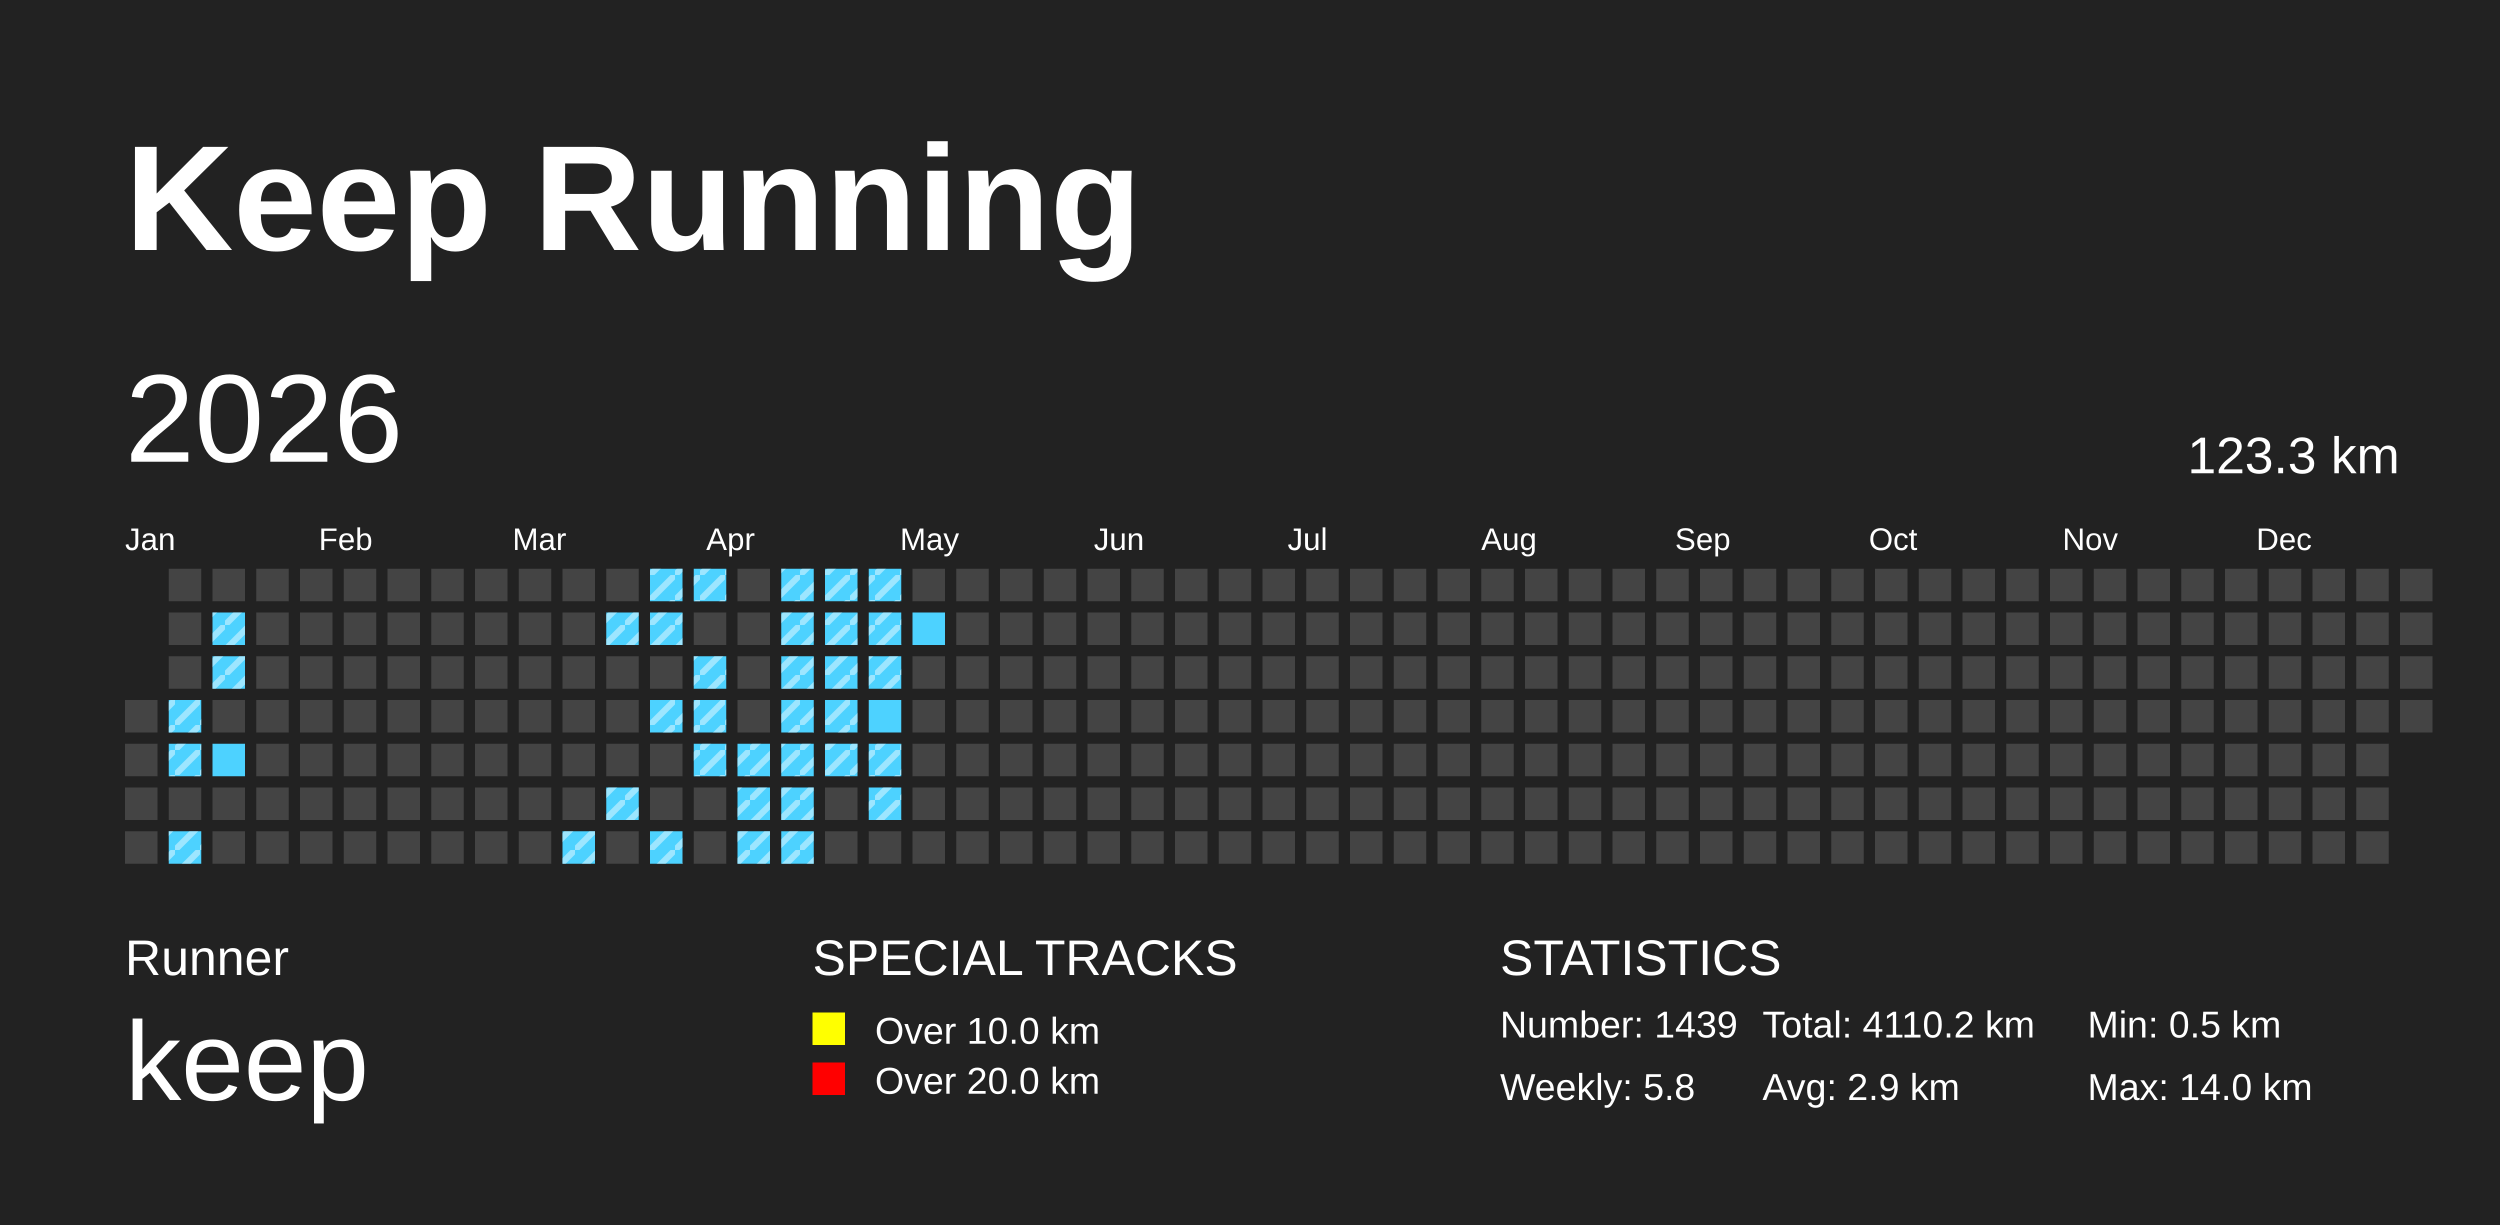
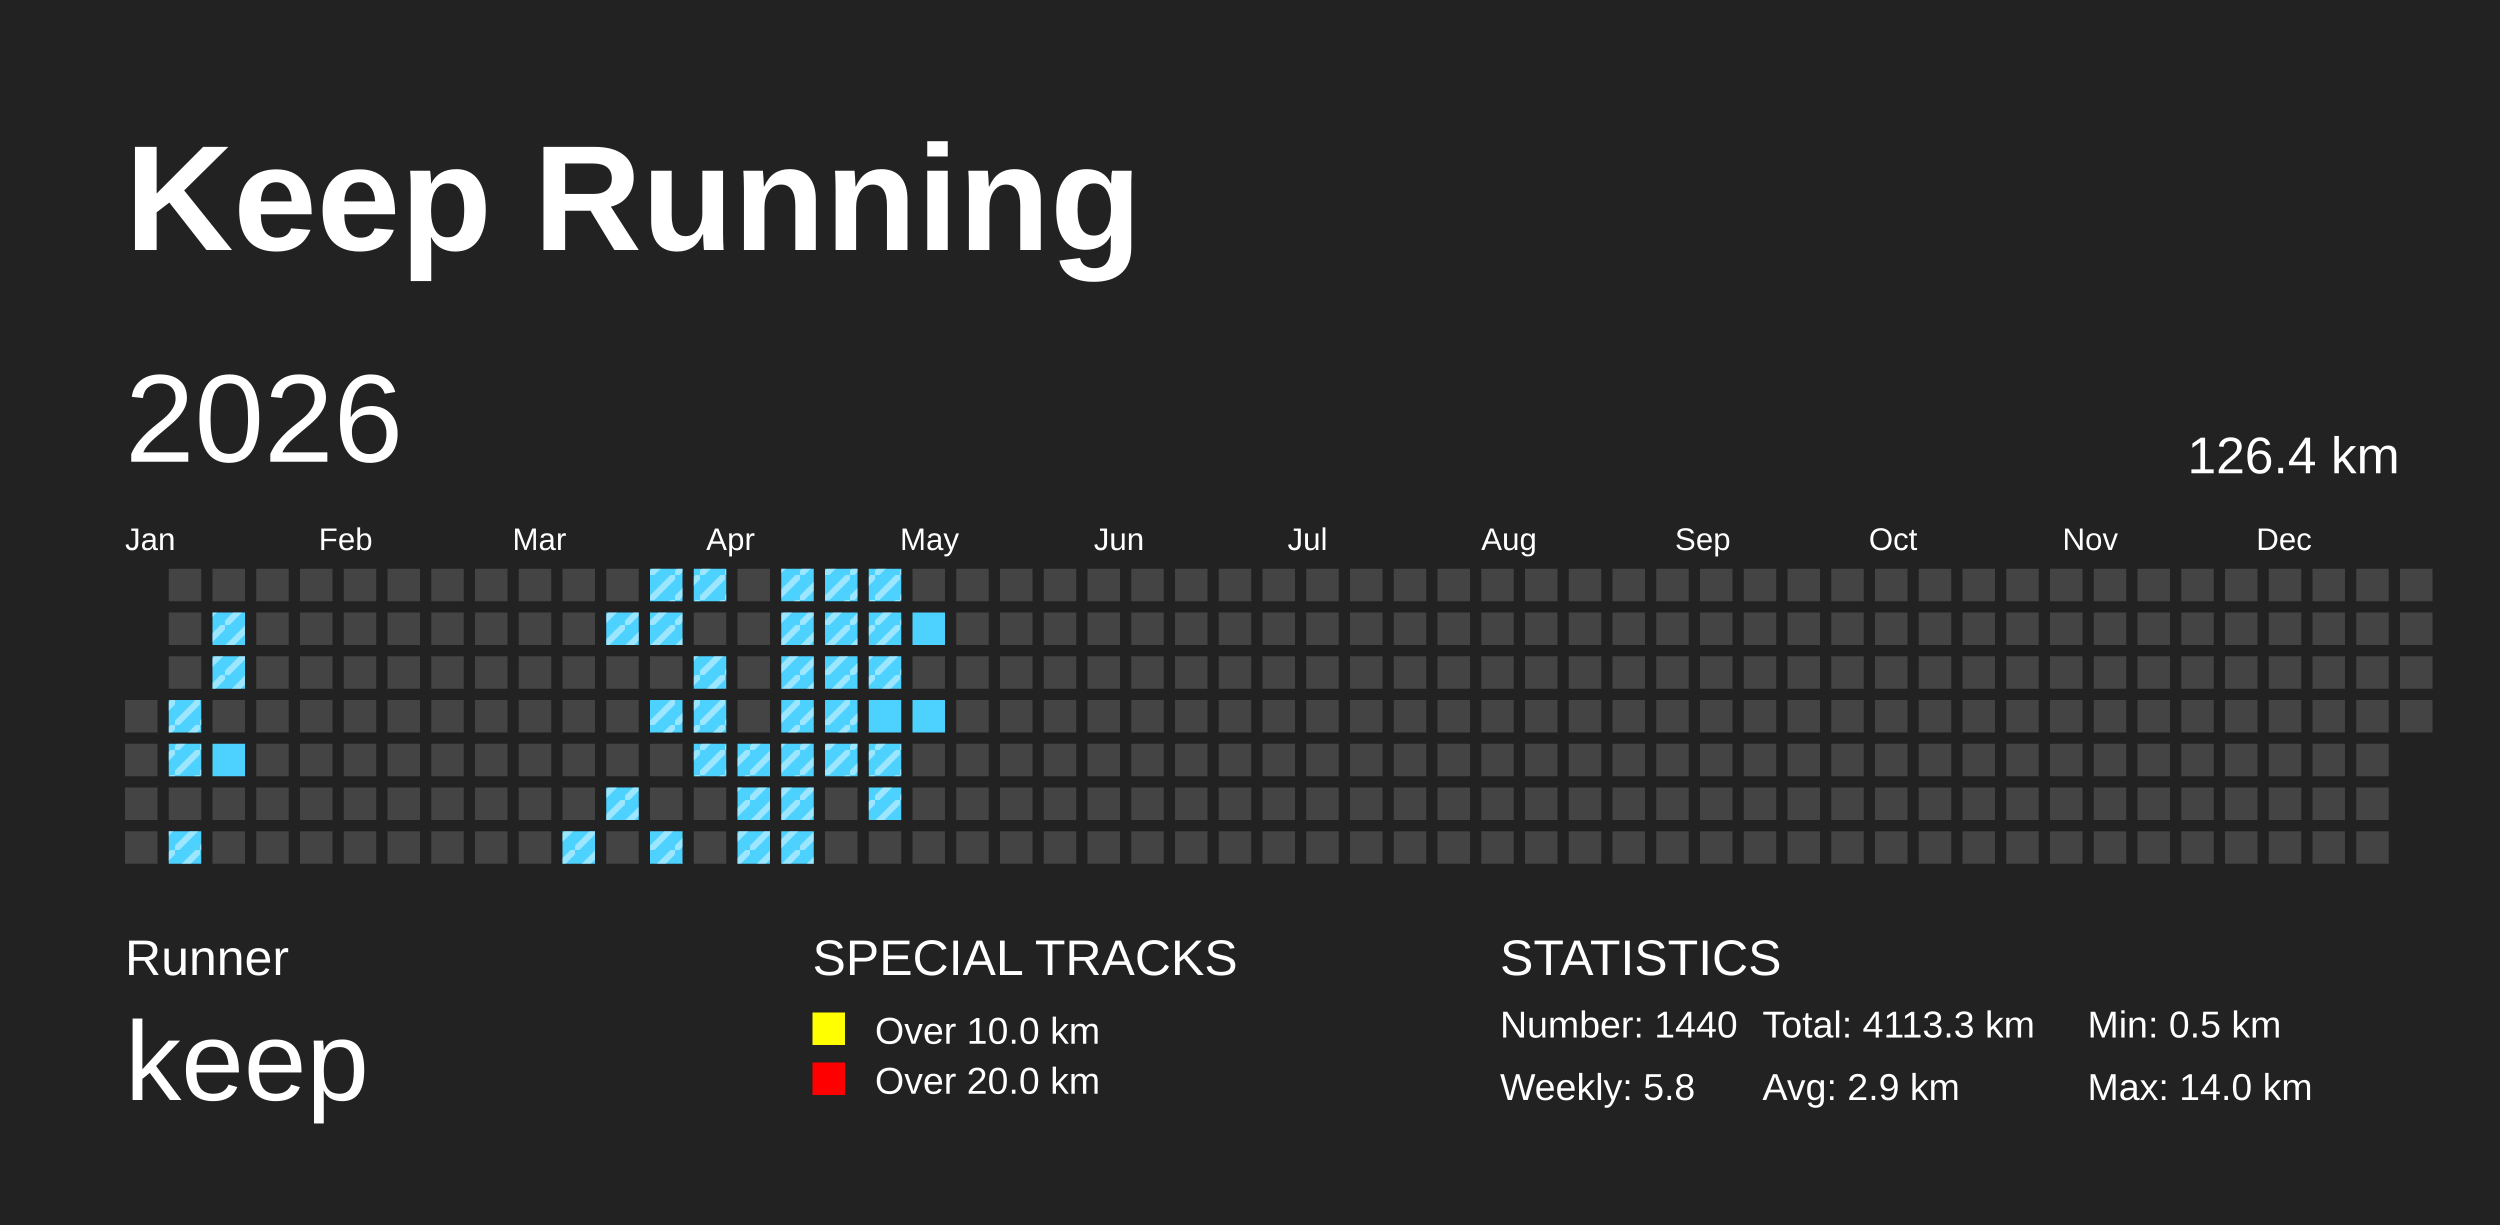
<svg xmlns="http://www.w3.org/2000/svg" baseProfile="full" height="98mm" version="1.1" viewBox="0,0,200,98" width="200mm">
  <defs>
    <pattern height="2" id="indoor-stripe" patternUnits="userSpaceOnUse" width="2">
      <line stroke="white" stroke-opacity="0.45" stroke-width="0.5" x1="0" x2="2" y1="2" y2="0" />
    </pattern>
  </defs>
  <rect fill="#222222" height="98" width="200" x="0" y="0" />
  <text fill="#FFFFFF" style="font-size:12px; font-family:Arial; font-weight:bold;" x="10" y="20">Keep Running</text>
  <text fill="#FFFFFF" style="font-size:4px; font-family:Arial" x="10" y="78">Runner</text>
  <text fill="#FFFFFF" style="font-size:9px; font-family:Arial" x="10" y="88">keep</text>
  <text fill="#FFFFFF" style="font-size:4px; font-family:Arial" x="65" y="78">SPECIAL TRACKS</text>
  <rect fill="yellow" height="2.6" width="2.6" x="65" y="81" />
  <text fill="#FFFFFF" style="font-size:3px; font-family:Arial" x="70" y="83.5">Over 10.0 km</text>
  <rect fill="red" height="2.6" width="2.6" x="65" y="85" />
  <text fill="#FFFFFF" style="font-size:3px; font-family:Arial" x="70" y="87.5">Over 20.0 km</text>
  <text fill="#FFFFFF" style="font-size:4px; font-family:Arial" x="120" y="78">STATISTICS</text>
-   <text fill="#FFFFFF" style="font-size:3px; font-family:Arial" x="120" y="83">Number: 1439</text>
+   <text fill="#FFFFFF" style="font-size:3px; font-family:Arial" x="120" y="83">Number: 1440</text>
  <text fill="#FFFFFF" style="font-size:3px; font-family:Arial" x="120" y="88">Weekly: 5.8</text>
-   <text fill="#FFFFFF" style="font-size:3px; font-family:Arial" x="141" y="83">Total: 4110.2 km</text>
+   <text fill="#FFFFFF" style="font-size:3px; font-family:Arial" x="141" y="83">Total: 4113.3 km</text>
  <text fill="#FFFFFF" style="font-size:3px; font-family:Arial" x="141" y="88">Avg: 2.9 km</text>
  <text fill="#FFFFFF" style="font-size:3px; font-family:Arial" x="167" y="83">Min: 0.5 km</text>
  <text fill="#FFFFFF" style="font-size:3px; font-family:Arial" x="167" y="88">Max: 14.0 km</text>
  <text dominant-baseline="hanging" fill="#FFFFFF" style="font-size:10.0px; font-family:Arial;" x="10" y="30">2026</text>
-   <text dominant-baseline="hanging" fill="#FFFFFF" style="font-size:4.125px; font-family:Arial;" x="175" y="35">123.3 km</text>
+   <text dominant-baseline="hanging" fill="#FFFFFF" style="font-size:4.125px; font-family:Arial;" x="175" y="35">126.4 km</text>
  <text fill="#FFFFFF" style="font-size:2.5px; font-family:Arial" x="10.0" y="44">Jan</text>
  <text fill="#FFFFFF" style="font-size:2.5px; font-family:Arial" x="25.5" y="44">Feb</text>
  <text fill="#FFFFFF" style="font-size:2.5px; font-family:Arial" x="41.0" y="44">Mar</text>
  <text fill="#FFFFFF" style="font-size:2.5px; font-family:Arial" x="56.5" y="44">Apr</text>
  <text fill="#FFFFFF" style="font-size:2.5px; font-family:Arial" x="72.0" y="44">May</text>
  <text fill="#FFFFFF" style="font-size:2.5px; font-family:Arial" x="87.5" y="44">Jun</text>
  <text fill="#FFFFFF" style="font-size:2.5px; font-family:Arial" x="103.0" y="44">Jul</text>
  <text fill="#FFFFFF" style="font-size:2.5px; font-family:Arial" x="118.5" y="44">Aug</text>
  <text fill="#FFFFFF" style="font-size:2.5px; font-family:Arial" x="134.0" y="44">Sep</text>
  <text fill="#FFFFFF" style="font-size:2.5px; font-family:Arial" x="149.5" y="44">Oct</text>
  <text fill="#FFFFFF" style="font-size:2.5px; font-family:Arial" x="165.0" y="44">Nov</text>
  <text fill="#FFFFFF" style="font-size:2.5px; font-family:Arial" x="180.5" y="44">Dec</text>
  <rect fill="#444444" height="2.6" width="2.6" x="10.0" y="56.0" />
  <rect fill="#444444" height="2.6" width="2.6" x="10.0" y="59.5" />
  <rect fill="#444444" height="2.6" width="2.6" x="10.0" y="63.0" />
  <rect fill="#444444" height="2.6" width="2.6" x="10.0" y="66.5" />
  <rect fill="#444444" height="2.6" width="2.6" x="13.5" y="45.5" />
  <rect fill="#444444" height="2.6" width="2.6" x="13.5" y="49.0" />
  <rect fill="#444444" height="2.6" width="2.6" x="13.5" y="52.5" />
  <rect fill="#4DD2FF" height="2.6" width="2.6" x="13.5" y="56.0" />
  <rect fill="url(#indoor-stripe)" height="2.6" style="pointer-events: none;" width="2.6" x="13.5" y="56.0" />
  <rect fill="#4DD2FF" height="2.6" width="2.6" x="13.5" y="59.5" />
  <rect fill="url(#indoor-stripe)" height="2.6" style="pointer-events: none;" width="2.6" x="13.5" y="59.5" />
  <rect fill="#444444" height="2.6" width="2.6" x="13.5" y="63.0" />
  <rect fill="#4DD2FF" height="2.6" width="2.6" x="13.5" y="66.5" />
  <rect fill="url(#indoor-stripe)" height="2.6" style="pointer-events: none;" width="2.6" x="13.5" y="66.5" />
  <rect fill="#444444" height="2.6" width="2.6" x="17.0" y="45.5" />
  <rect fill="#4DD2FF" height="2.6" width="2.6" x="17.0" y="49.0" />
  <rect fill="url(#indoor-stripe)" height="2.6" style="pointer-events: none;" width="2.6" x="17.0" y="49.0" />
  <rect fill="#4DD2FF" height="2.6" width="2.6" x="17.0" y="52.5" />
  <rect fill="url(#indoor-stripe)" height="2.6" style="pointer-events: none;" width="2.6" x="17.0" y="52.5" />
  <rect fill="#444444" height="2.6" width="2.6" x="17.0" y="56.0" />
  <rect fill="#4DD2FF" height="2.6" width="2.6" x="17.0" y="59.5" />
  <rect fill="#444444" height="2.6" width="2.6" x="17.0" y="63.0" />
  <rect fill="#444444" height="2.6" width="2.6" x="17.0" y="66.5" />
  <rect fill="#444444" height="2.6" width="2.6" x="20.5" y="45.5" />
  <rect fill="#444444" height="2.6" width="2.6" x="20.5" y="49.0" />
  <rect fill="#444444" height="2.6" width="2.6" x="20.5" y="52.5" />
  <rect fill="#444444" height="2.6" width="2.6" x="20.5" y="56.0" />
  <rect fill="#444444" height="2.6" width="2.6" x="20.5" y="59.5" />
  <rect fill="#444444" height="2.6" width="2.6" x="20.5" y="63.0" />
  <rect fill="#444444" height="2.6" width="2.6" x="20.5" y="66.5" />
  <rect fill="#444444" height="2.6" width="2.6" x="24.0" y="45.5" />
  <rect fill="#444444" height="2.6" width="2.6" x="24.0" y="49.0" />
  <rect fill="#444444" height="2.6" width="2.6" x="24.0" y="52.5" />
  <rect fill="#444444" height="2.6" width="2.6" x="24.0" y="56.0" />
  <rect fill="#444444" height="2.6" width="2.6" x="24.0" y="59.5" />
  <rect fill="#444444" height="2.6" width="2.6" x="24.0" y="63.0" />
  <rect fill="#444444" height="2.6" width="2.6" x="24.0" y="66.5" />
  <rect fill="#444444" height="2.6" width="2.6" x="27.5" y="45.5" />
  <rect fill="#444444" height="2.6" width="2.6" x="27.5" y="49.0" />
  <rect fill="#444444" height="2.6" width="2.6" x="27.5" y="52.5" />
  <rect fill="#444444" height="2.6" width="2.6" x="27.5" y="56.0" />
  <rect fill="#444444" height="2.6" width="2.6" x="27.5" y="59.5" />
  <rect fill="#444444" height="2.6" width="2.6" x="27.5" y="63.0" />
  <rect fill="#444444" height="2.6" width="2.6" x="27.5" y="66.5" />
  <rect fill="#444444" height="2.6" width="2.6" x="31.0" y="45.5" />
  <rect fill="#444444" height="2.6" width="2.6" x="31.0" y="49.0" />
  <rect fill="#444444" height="2.6" width="2.6" x="31.0" y="52.5" />
  <rect fill="#444444" height="2.6" width="2.6" x="31.0" y="56.0" />
  <rect fill="#444444" height="2.6" width="2.6" x="31.0" y="59.5" />
  <rect fill="#444444" height="2.6" width="2.6" x="31.0" y="63.0" />
  <rect fill="#444444" height="2.6" width="2.6" x="31.0" y="66.5" />
  <rect fill="#444444" height="2.6" width="2.6" x="34.5" y="45.5" />
  <rect fill="#444444" height="2.6" width="2.6" x="34.5" y="49.0" />
  <rect fill="#444444" height="2.6" width="2.6" x="34.5" y="52.5" />
  <rect fill="#444444" height="2.6" width="2.6" x="34.5" y="56.0" />
  <rect fill="#444444" height="2.6" width="2.6" x="34.5" y="59.5" />
  <rect fill="#444444" height="2.6" width="2.6" x="34.5" y="63.0" />
  <rect fill="#444444" height="2.6" width="2.6" x="34.5" y="66.5" />
  <rect fill="#444444" height="2.6" width="2.6" x="38.0" y="45.5" />
  <rect fill="#444444" height="2.6" width="2.6" x="38.0" y="49.0" />
  <rect fill="#444444" height="2.6" width="2.6" x="38.0" y="52.5" />
  <rect fill="#444444" height="2.6" width="2.6" x="38.0" y="56.0" />
  <rect fill="#444444" height="2.6" width="2.6" x="38.0" y="59.5" />
  <rect fill="#444444" height="2.6" width="2.6" x="38.0" y="63.0" />
  <rect fill="#444444" height="2.6" width="2.6" x="38.0" y="66.5" />
  <rect fill="#444444" height="2.6" width="2.6" x="41.5" y="45.5" />
  <rect fill="#444444" height="2.6" width="2.6" x="41.5" y="49.0" />
  <rect fill="#444444" height="2.6" width="2.6" x="41.5" y="52.5" />
  <rect fill="#444444" height="2.6" width="2.6" x="41.5" y="56.0" />
  <rect fill="#444444" height="2.6" width="2.6" x="41.5" y="59.5" />
  <rect fill="#444444" height="2.6" width="2.6" x="41.5" y="63.0" />
  <rect fill="#444444" height="2.6" width="2.6" x="41.5" y="66.5" />
  <rect fill="#444444" height="2.6" width="2.6" x="45.0" y="45.5" />
  <rect fill="#444444" height="2.6" width="2.6" x="45.0" y="49.0" />
  <rect fill="#444444" height="2.6" width="2.6" x="45.0" y="52.5" />
  <rect fill="#444444" height="2.6" width="2.6" x="45.0" y="56.0" />
  <rect fill="#444444" height="2.6" width="2.6" x="45.0" y="59.5" />
  <rect fill="#444444" height="2.6" width="2.6" x="45.0" y="63.0" />
  <rect fill="#4DD2FF" height="2.6" width="2.6" x="45.0" y="66.5" />
  <rect fill="url(#indoor-stripe)" height="2.6" style="pointer-events: none;" width="2.6" x="45.0" y="66.5" />
  <rect fill="#444444" height="2.6" width="2.6" x="48.5" y="45.5" />
  <rect fill="#4DD2FF" height="2.6" width="2.6" x="48.5" y="49.0" />
  <rect fill="url(#indoor-stripe)" height="2.6" style="pointer-events: none;" width="2.6" x="48.5" y="49.0" />
  <rect fill="#444444" height="2.6" width="2.6" x="48.5" y="52.5" />
  <rect fill="#444444" height="2.6" width="2.6" x="48.5" y="56.0" />
  <rect fill="#444444" height="2.6" width="2.6" x="48.5" y="59.5" />
  <rect fill="#4DD2FF" height="2.6" width="2.6" x="48.5" y="63.0" />
  <rect fill="url(#indoor-stripe)" height="2.6" style="pointer-events: none;" width="2.6" x="48.5" y="63.0" />
  <rect fill="#444444" height="2.6" width="2.6" x="48.5" y="66.5" />
  <rect fill="#4DD2FF" height="2.6" width="2.6" x="52.0" y="45.5" />
  <rect fill="url(#indoor-stripe)" height="2.6" style="pointer-events: none;" width="2.6" x="52.0" y="45.5" />
  <rect fill="#4DD2FF" height="2.6" width="2.6" x="52.0" y="49.0" />
  <rect fill="url(#indoor-stripe)" height="2.6" style="pointer-events: none;" width="2.6" x="52.0" y="49.0" />
  <rect fill="#444444" height="2.6" width="2.6" x="52.0" y="52.5" />
  <rect fill="#4DD2FF" height="2.6" width="2.6" x="52.0" y="56.0" />
  <rect fill="url(#indoor-stripe)" height="2.6" style="pointer-events: none;" width="2.6" x="52.0" y="56.0" />
  <rect fill="#444444" height="2.6" width="2.6" x="52.0" y="59.5" />
  <rect fill="#444444" height="2.6" width="2.6" x="52.0" y="63.0" />
  <rect fill="#4DD2FF" height="2.6" width="2.6" x="52.0" y="66.5" />
  <rect fill="url(#indoor-stripe)" height="2.6" style="pointer-events: none;" width="2.6" x="52.0" y="66.5" />
  <rect fill="#4DD2FF" height="2.6" width="2.6" x="55.5" y="45.5" />
  <rect fill="url(#indoor-stripe)" height="2.6" style="pointer-events: none;" width="2.6" x="55.5" y="45.5" />
  <rect fill="#444444" height="2.6" width="2.6" x="55.5" y="49.0" />
  <rect fill="#4DD2FF" height="2.6" width="2.6" x="55.5" y="52.5" />
  <rect fill="url(#indoor-stripe)" height="2.6" style="pointer-events: none;" width="2.6" x="55.5" y="52.5" />
  <rect fill="#4DD2FF" height="2.6" width="2.6" x="55.5" y="56.0" />
  <rect fill="url(#indoor-stripe)" height="2.6" style="pointer-events: none;" width="2.6" x="55.5" y="56.0" />
  <rect fill="#4DD2FF" height="2.6" width="2.6" x="55.5" y="59.5" />
  <rect fill="url(#indoor-stripe)" height="2.6" style="pointer-events: none;" width="2.6" x="55.5" y="59.5" />
  <rect fill="#444444" height="2.6" width="2.6" x="55.5" y="63.0" />
  <rect fill="#444444" height="2.6" width="2.6" x="55.5" y="66.5" />
  <rect fill="#444444" height="2.6" width="2.6" x="59.0" y="45.5" />
  <rect fill="#444444" height="2.6" width="2.6" x="59.0" y="49.0" />
  <rect fill="#444444" height="2.6" width="2.6" x="59.0" y="52.5" />
  <rect fill="#444444" height="2.6" width="2.6" x="59.0" y="56.0" />
  <rect fill="#4DD2FF" height="2.6" width="2.6" x="59.0" y="59.5" />
  <rect fill="url(#indoor-stripe)" height="2.6" style="pointer-events: none;" width="2.6" x="59.0" y="59.5" />
  <rect fill="#4DD2FF" height="2.6" width="2.6" x="59.0" y="63.0" />
  <rect fill="url(#indoor-stripe)" height="2.6" style="pointer-events: none;" width="2.6" x="59.0" y="63.0" />
  <rect fill="#4DD2FF" height="2.6" width="2.6" x="59.0" y="66.5" />
  <rect fill="url(#indoor-stripe)" height="2.6" style="pointer-events: none;" width="2.6" x="59.0" y="66.5" />
  <rect fill="#4DD2FF" height="2.6" width="2.6" x="62.5" y="45.5" />
  <rect fill="url(#indoor-stripe)" height="2.6" style="pointer-events: none;" width="2.6" x="62.5" y="45.5" />
  <rect fill="#4DD2FF" height="2.6" width="2.6" x="62.5" y="49.0" />
  <rect fill="url(#indoor-stripe)" height="2.6" style="pointer-events: none;" width="2.6" x="62.5" y="49.0" />
  <rect fill="#4DD2FF" height="2.6" width="2.6" x="62.5" y="52.5" />
  <rect fill="url(#indoor-stripe)" height="2.6" style="pointer-events: none;" width="2.6" x="62.5" y="52.5" />
  <rect fill="#4DD2FF" height="2.6" width="2.6" x="62.5" y="56.0" />
  <rect fill="url(#indoor-stripe)" height="2.6" style="pointer-events: none;" width="2.6" x="62.5" y="56.0" />
  <rect fill="#4DD2FF" height="2.6" width="2.6" x="62.5" y="59.5" />
  <rect fill="url(#indoor-stripe)" height="2.6" style="pointer-events: none;" width="2.6" x="62.5" y="59.5" />
  <rect fill="#4DD2FF" height="2.6" width="2.6" x="62.5" y="63.0" />
  <rect fill="url(#indoor-stripe)" height="2.6" style="pointer-events: none;" width="2.6" x="62.5" y="63.0" />
  <rect fill="#4DD2FF" height="2.6" width="2.6" x="62.5" y="66.5" />
  <rect fill="url(#indoor-stripe)" height="2.6" style="pointer-events: none;" width="2.6" x="62.5" y="66.5" />
  <rect fill="#4DD2FF" height="2.6" width="2.6" x="66.0" y="45.5" />
  <rect fill="url(#indoor-stripe)" height="2.6" style="pointer-events: none;" width="2.6" x="66.0" y="45.5" />
  <rect fill="#4DD2FF" height="2.6" width="2.6" x="66.0" y="49.0" />
  <rect fill="url(#indoor-stripe)" height="2.6" style="pointer-events: none;" width="2.6" x="66.0" y="49.0" />
  <rect fill="#4DD2FF" height="2.6" width="2.6" x="66.0" y="52.5" />
  <rect fill="url(#indoor-stripe)" height="2.6" style="pointer-events: none;" width="2.6" x="66.0" y="52.5" />
  <rect fill="#4DD2FF" height="2.6" width="2.6" x="66.0" y="56.0" />
  <rect fill="url(#indoor-stripe)" height="2.6" style="pointer-events: none;" width="2.6" x="66.0" y="56.0" />
  <rect fill="#4DD2FF" height="2.6" width="2.6" x="66.0" y="59.5" />
  <rect fill="url(#indoor-stripe)" height="2.6" style="pointer-events: none;" width="2.6" x="66.0" y="59.5" />
  <rect fill="#444444" height="2.6" width="2.6" x="66.0" y="63.0" />
  <rect fill="#444444" height="2.6" width="2.6" x="66.0" y="66.5" />
  <rect fill="#4DD2FF" height="2.6" width="2.6" x="69.5" y="45.5" />
  <rect fill="url(#indoor-stripe)" height="2.6" style="pointer-events: none;" width="2.6" x="69.5" y="45.5" />
  <rect fill="#4DD2FF" height="2.6" width="2.6" x="69.5" y="49.0" />
  <rect fill="url(#indoor-stripe)" height="2.6" style="pointer-events: none;" width="2.6" x="69.5" y="49.0" />
  <rect fill="#4DD2FF" height="2.6" width="2.6" x="69.5" y="52.5" />
  <rect fill="url(#indoor-stripe)" height="2.6" style="pointer-events: none;" width="2.6" x="69.5" y="52.5" />
  <rect fill="#4DD2FF" height="2.6" width="2.6" x="69.5" y="56.0" />
  <rect fill="#4DD2FF" height="2.6" width="2.6" x="69.5" y="59.5" />
  <rect fill="url(#indoor-stripe)" height="2.6" style="pointer-events: none;" width="2.6" x="69.5" y="59.5" />
  <rect fill="#4DD2FF" height="2.6" width="2.6" x="69.5" y="63.0" />
  <rect fill="url(#indoor-stripe)" height="2.6" style="pointer-events: none;" width="2.6" x="69.5" y="63.0" />
  <rect fill="#444444" height="2.6" width="2.6" x="69.5" y="66.5" />
  <rect fill="#444444" height="2.6" width="2.6" x="73.0" y="45.5" />
  <rect fill="#4DD2FF" height="2.6" width="2.6" x="73.0" y="49.0" />
  <rect fill="#444444" height="2.6" width="2.6" x="73.0" y="52.5" />
-   <rect fill="#444444" height="2.6" width="2.6" x="73.0" y="56.0" />
+   <rect fill="#4DD2FF" height="2.6" width="2.6" x="73.0" y="56.0" />
  <rect fill="#444444" height="2.6" width="2.6" x="73.0" y="59.5" />
  <rect fill="#444444" height="2.6" width="2.6" x="73.0" y="63.0" />
  <rect fill="#444444" height="2.6" width="2.6" x="73.0" y="66.5" />
  <rect fill="#444444" height="2.6" width="2.6" x="76.5" y="45.5" />
  <rect fill="#444444" height="2.6" width="2.6" x="76.5" y="49.0" />
  <rect fill="#444444" height="2.6" width="2.6" x="76.5" y="52.5" />
  <rect fill="#444444" height="2.6" width="2.6" x="76.5" y="56.0" />
  <rect fill="#444444" height="2.6" width="2.6" x="76.5" y="59.5" />
  <rect fill="#444444" height="2.6" width="2.6" x="76.5" y="63.0" />
  <rect fill="#444444" height="2.6" width="2.6" x="76.5" y="66.5" />
  <rect fill="#444444" height="2.6" width="2.6" x="80.0" y="45.5" />
  <rect fill="#444444" height="2.6" width="2.6" x="80.0" y="49.0" />
  <rect fill="#444444" height="2.6" width="2.6" x="80.0" y="52.5" />
  <rect fill="#444444" height="2.6" width="2.6" x="80.0" y="56.0" />
  <rect fill="#444444" height="2.6" width="2.6" x="80.0" y="59.5" />
  <rect fill="#444444" height="2.6" width="2.6" x="80.0" y="63.0" />
  <rect fill="#444444" height="2.6" width="2.6" x="80.0" y="66.5" />
  <rect fill="#444444" height="2.6" width="2.6" x="83.5" y="45.5" />
  <rect fill="#444444" height="2.6" width="2.6" x="83.5" y="49.0" />
  <rect fill="#444444" height="2.6" width="2.6" x="83.5" y="52.5" />
  <rect fill="#444444" height="2.6" width="2.6" x="83.5" y="56.0" />
  <rect fill="#444444" height="2.6" width="2.6" x="83.5" y="59.5" />
  <rect fill="#444444" height="2.6" width="2.6" x="83.5" y="63.0" />
  <rect fill="#444444" height="2.6" width="2.6" x="83.5" y="66.5" />
  <rect fill="#444444" height="2.6" width="2.6" x="87.0" y="45.5" />
  <rect fill="#444444" height="2.6" width="2.6" x="87.0" y="49.0" />
  <rect fill="#444444" height="2.6" width="2.6" x="87.0" y="52.5" />
  <rect fill="#444444" height="2.6" width="2.6" x="87.0" y="56.0" />
  <rect fill="#444444" height="2.6" width="2.6" x="87.0" y="59.5" />
  <rect fill="#444444" height="2.6" width="2.6" x="87.0" y="63.0" />
  <rect fill="#444444" height="2.6" width="2.6" x="87.0" y="66.5" />
  <rect fill="#444444" height="2.6" width="2.6" x="90.5" y="45.5" />
  <rect fill="#444444" height="2.6" width="2.6" x="90.5" y="49.0" />
  <rect fill="#444444" height="2.6" width="2.6" x="90.5" y="52.5" />
  <rect fill="#444444" height="2.6" width="2.6" x="90.5" y="56.0" />
  <rect fill="#444444" height="2.6" width="2.6" x="90.5" y="59.5" />
  <rect fill="#444444" height="2.6" width="2.6" x="90.5" y="63.0" />
  <rect fill="#444444" height="2.6" width="2.6" x="90.5" y="66.5" />
  <rect fill="#444444" height="2.6" width="2.6" x="94.0" y="45.5" />
  <rect fill="#444444" height="2.6" width="2.6" x="94.0" y="49.0" />
  <rect fill="#444444" height="2.6" width="2.6" x="94.0" y="52.5" />
  <rect fill="#444444" height="2.6" width="2.6" x="94.0" y="56.0" />
  <rect fill="#444444" height="2.6" width="2.6" x="94.0" y="59.5" />
  <rect fill="#444444" height="2.6" width="2.6" x="94.0" y="63.0" />
  <rect fill="#444444" height="2.6" width="2.6" x="94.0" y="66.5" />
  <rect fill="#444444" height="2.6" width="2.6" x="97.5" y="45.5" />
  <rect fill="#444444" height="2.6" width="2.6" x="97.5" y="49.0" />
  <rect fill="#444444" height="2.6" width="2.6" x="97.5" y="52.5" />
  <rect fill="#444444" height="2.6" width="2.6" x="97.5" y="56.0" />
  <rect fill="#444444" height="2.6" width="2.6" x="97.5" y="59.5" />
  <rect fill="#444444" height="2.6" width="2.6" x="97.5" y="63.0" />
  <rect fill="#444444" height="2.6" width="2.6" x="97.5" y="66.5" />
  <rect fill="#444444" height="2.6" width="2.6" x="101.0" y="45.5" />
  <rect fill="#444444" height="2.6" width="2.6" x="101.0" y="49.0" />
  <rect fill="#444444" height="2.6" width="2.6" x="101.0" y="52.5" />
  <rect fill="#444444" height="2.6" width="2.6" x="101.0" y="56.0" />
  <rect fill="#444444" height="2.6" width="2.6" x="101.0" y="59.5" />
  <rect fill="#444444" height="2.6" width="2.6" x="101.0" y="63.0" />
  <rect fill="#444444" height="2.6" width="2.6" x="101.0" y="66.5" />
  <rect fill="#444444" height="2.6" width="2.6" x="104.5" y="45.5" />
  <rect fill="#444444" height="2.6" width="2.6" x="104.5" y="49.0" />
  <rect fill="#444444" height="2.6" width="2.6" x="104.5" y="52.5" />
  <rect fill="#444444" height="2.6" width="2.6" x="104.5" y="56.0" />
  <rect fill="#444444" height="2.6" width="2.6" x="104.5" y="59.5" />
  <rect fill="#444444" height="2.6" width="2.6" x="104.5" y="63.0" />
  <rect fill="#444444" height="2.6" width="2.6" x="104.5" y="66.5" />
  <rect fill="#444444" height="2.6" width="2.6" x="108.0" y="45.5" />
  <rect fill="#444444" height="2.6" width="2.6" x="108.0" y="49.0" />
  <rect fill="#444444" height="2.6" width="2.6" x="108.0" y="52.5" />
  <rect fill="#444444" height="2.6" width="2.6" x="108.0" y="56.0" />
  <rect fill="#444444" height="2.6" width="2.6" x="108.0" y="59.5" />
  <rect fill="#444444" height="2.6" width="2.6" x="108.0" y="63.0" />
  <rect fill="#444444" height="2.6" width="2.6" x="108.0" y="66.5" />
  <rect fill="#444444" height="2.6" width="2.6" x="111.5" y="45.5" />
  <rect fill="#444444" height="2.6" width="2.6" x="111.5" y="49.0" />
  <rect fill="#444444" height="2.6" width="2.6" x="111.5" y="52.5" />
  <rect fill="#444444" height="2.6" width="2.6" x="111.5" y="56.0" />
  <rect fill="#444444" height="2.6" width="2.6" x="111.5" y="59.5" />
  <rect fill="#444444" height="2.6" width="2.6" x="111.5" y="63.0" />
  <rect fill="#444444" height="2.6" width="2.6" x="111.5" y="66.5" />
  <rect fill="#444444" height="2.6" width="2.6" x="115.0" y="45.5" />
  <rect fill="#444444" height="2.6" width="2.6" x="115.0" y="49.0" />
  <rect fill="#444444" height="2.6" width="2.6" x="115.0" y="52.5" />
  <rect fill="#444444" height="2.6" width="2.6" x="115.0" y="56.0" />
  <rect fill="#444444" height="2.6" width="2.6" x="115.0" y="59.5" />
  <rect fill="#444444" height="2.6" width="2.6" x="115.0" y="63.0" />
  <rect fill="#444444" height="2.6" width="2.6" x="115.0" y="66.5" />
  <rect fill="#444444" height="2.6" width="2.6" x="118.5" y="45.5" />
  <rect fill="#444444" height="2.6" width="2.6" x="118.5" y="49.0" />
  <rect fill="#444444" height="2.6" width="2.6" x="118.5" y="52.5" />
  <rect fill="#444444" height="2.6" width="2.6" x="118.5" y="56.0" />
  <rect fill="#444444" height="2.6" width="2.6" x="118.5" y="59.5" />
  <rect fill="#444444" height="2.6" width="2.6" x="118.5" y="63.0" />
  <rect fill="#444444" height="2.6" width="2.6" x="118.5" y="66.5" />
  <rect fill="#444444" height="2.6" width="2.6" x="122.0" y="45.5" />
  <rect fill="#444444" height="2.6" width="2.6" x="122.0" y="49.0" />
  <rect fill="#444444" height="2.6" width="2.6" x="122.0" y="52.5" />
  <rect fill="#444444" height="2.6" width="2.6" x="122.0" y="56.0" />
  <rect fill="#444444" height="2.6" width="2.6" x="122.0" y="59.5" />
  <rect fill="#444444" height="2.6" width="2.6" x="122.0" y="63.0" />
  <rect fill="#444444" height="2.6" width="2.6" x="122.0" y="66.5" />
  <rect fill="#444444" height="2.6" width="2.6" x="125.5" y="45.5" />
  <rect fill="#444444" height="2.6" width="2.6" x="125.5" y="49.0" />
  <rect fill="#444444" height="2.6" width="2.6" x="125.5" y="52.5" />
  <rect fill="#444444" height="2.6" width="2.6" x="125.5" y="56.0" />
  <rect fill="#444444" height="2.6" width="2.6" x="125.5" y="59.5" />
  <rect fill="#444444" height="2.6" width="2.6" x="125.5" y="63.0" />
  <rect fill="#444444" height="2.6" width="2.6" x="125.5" y="66.5" />
  <rect fill="#444444" height="2.6" width="2.6" x="129.0" y="45.5" />
  <rect fill="#444444" height="2.6" width="2.6" x="129.0" y="49.0" />
  <rect fill="#444444" height="2.6" width="2.6" x="129.0" y="52.5" />
  <rect fill="#444444" height="2.6" width="2.6" x="129.0" y="56.0" />
  <rect fill="#444444" height="2.6" width="2.6" x="129.0" y="59.5" />
  <rect fill="#444444" height="2.6" width="2.6" x="129.0" y="63.0" />
  <rect fill="#444444" height="2.6" width="2.6" x="129.0" y="66.5" />
  <rect fill="#444444" height="2.6" width="2.6" x="132.5" y="45.5" />
  <rect fill="#444444" height="2.6" width="2.6" x="132.5" y="49.0" />
  <rect fill="#444444" height="2.6" width="2.6" x="132.5" y="52.5" />
  <rect fill="#444444" height="2.6" width="2.6" x="132.5" y="56.0" />
  <rect fill="#444444" height="2.6" width="2.6" x="132.5" y="59.5" />
  <rect fill="#444444" height="2.6" width="2.6" x="132.5" y="63.0" />
  <rect fill="#444444" height="2.6" width="2.6" x="132.5" y="66.5" />
  <rect fill="#444444" height="2.6" width="2.6" x="136.0" y="45.5" />
  <rect fill="#444444" height="2.6" width="2.6" x="136.0" y="49.0" />
  <rect fill="#444444" height="2.6" width="2.6" x="136.0" y="52.5" />
  <rect fill="#444444" height="2.6" width="2.6" x="136.0" y="56.0" />
  <rect fill="#444444" height="2.6" width="2.6" x="136.0" y="59.5" />
  <rect fill="#444444" height="2.6" width="2.6" x="136.0" y="63.0" />
  <rect fill="#444444" height="2.6" width="2.6" x="136.0" y="66.5" />
  <rect fill="#444444" height="2.6" width="2.6" x="139.5" y="45.5" />
  <rect fill="#444444" height="2.6" width="2.6" x="139.5" y="49.0" />
  <rect fill="#444444" height="2.6" width="2.6" x="139.5" y="52.5" />
  <rect fill="#444444" height="2.6" width="2.6" x="139.5" y="56.0" />
  <rect fill="#444444" height="2.6" width="2.6" x="139.5" y="59.5" />
  <rect fill="#444444" height="2.6" width="2.6" x="139.5" y="63.0" />
  <rect fill="#444444" height="2.6" width="2.6" x="139.5" y="66.5" />
  <rect fill="#444444" height="2.6" width="2.6" x="143.0" y="45.5" />
  <rect fill="#444444" height="2.6" width="2.6" x="143.0" y="49.0" />
  <rect fill="#444444" height="2.6" width="2.6" x="143.0" y="52.5" />
  <rect fill="#444444" height="2.6" width="2.6" x="143.0" y="56.0" />
  <rect fill="#444444" height="2.6" width="2.6" x="143.0" y="59.5" />
  <rect fill="#444444" height="2.6" width="2.6" x="143.0" y="63.0" />
  <rect fill="#444444" height="2.6" width="2.6" x="143.0" y="66.5" />
  <rect fill="#444444" height="2.6" width="2.6" x="146.5" y="45.5" />
  <rect fill="#444444" height="2.6" width="2.6" x="146.5" y="49.0" />
  <rect fill="#444444" height="2.6" width="2.6" x="146.5" y="52.5" />
  <rect fill="#444444" height="2.6" width="2.6" x="146.5" y="56.0" />
  <rect fill="#444444" height="2.6" width="2.6" x="146.5" y="59.5" />
  <rect fill="#444444" height="2.6" width="2.6" x="146.5" y="63.0" />
  <rect fill="#444444" height="2.6" width="2.6" x="146.5" y="66.5" />
  <rect fill="#444444" height="2.6" width="2.6" x="150.0" y="45.5" />
  <rect fill="#444444" height="2.6" width="2.6" x="150.0" y="49.0" />
  <rect fill="#444444" height="2.6" width="2.6" x="150.0" y="52.5" />
  <rect fill="#444444" height="2.6" width="2.6" x="150.0" y="56.0" />
  <rect fill="#444444" height="2.6" width="2.6" x="150.0" y="59.5" />
  <rect fill="#444444" height="2.6" width="2.6" x="150.0" y="63.0" />
  <rect fill="#444444" height="2.6" width="2.6" x="150.0" y="66.5" />
  <rect fill="#444444" height="2.6" width="2.6" x="153.5" y="45.5" />
  <rect fill="#444444" height="2.6" width="2.6" x="153.5" y="49.0" />
  <rect fill="#444444" height="2.6" width="2.6" x="153.5" y="52.5" />
  <rect fill="#444444" height="2.6" width="2.6" x="153.5" y="56.0" />
  <rect fill="#444444" height="2.6" width="2.6" x="153.5" y="59.5" />
  <rect fill="#444444" height="2.6" width="2.6" x="153.5" y="63.0" />
  <rect fill="#444444" height="2.6" width="2.6" x="153.5" y="66.5" />
  <rect fill="#444444" height="2.6" width="2.6" x="157.0" y="45.5" />
  <rect fill="#444444" height="2.6" width="2.6" x="157.0" y="49.0" />
  <rect fill="#444444" height="2.6" width="2.6" x="157.0" y="52.5" />
  <rect fill="#444444" height="2.6" width="2.6" x="157.0" y="56.0" />
  <rect fill="#444444" height="2.6" width="2.6" x="157.0" y="59.5" />
  <rect fill="#444444" height="2.6" width="2.6" x="157.0" y="63.0" />
  <rect fill="#444444" height="2.6" width="2.6" x="157.0" y="66.5" />
  <rect fill="#444444" height="2.6" width="2.6" x="160.5" y="45.5" />
  <rect fill="#444444" height="2.6" width="2.6" x="160.5" y="49.0" />
  <rect fill="#444444" height="2.6" width="2.6" x="160.5" y="52.5" />
  <rect fill="#444444" height="2.6" width="2.6" x="160.5" y="56.0" />
  <rect fill="#444444" height="2.6" width="2.6" x="160.5" y="59.5" />
  <rect fill="#444444" height="2.6" width="2.6" x="160.5" y="63.0" />
  <rect fill="#444444" height="2.6" width="2.6" x="160.5" y="66.5" />
  <rect fill="#444444" height="2.6" width="2.6" x="164.0" y="45.5" />
  <rect fill="#444444" height="2.6" width="2.6" x="164.0" y="49.0" />
  <rect fill="#444444" height="2.6" width="2.6" x="164.0" y="52.5" />
  <rect fill="#444444" height="2.6" width="2.6" x="164.0" y="56.0" />
  <rect fill="#444444" height="2.6" width="2.6" x="164.0" y="59.5" />
  <rect fill="#444444" height="2.6" width="2.6" x="164.0" y="63.0" />
  <rect fill="#444444" height="2.6" width="2.6" x="164.0" y="66.5" />
  <rect fill="#444444" height="2.6" width="2.6" x="167.5" y="45.5" />
  <rect fill="#444444" height="2.6" width="2.6" x="167.5" y="49.0" />
  <rect fill="#444444" height="2.6" width="2.6" x="167.5" y="52.5" />
  <rect fill="#444444" height="2.6" width="2.6" x="167.5" y="56.0" />
  <rect fill="#444444" height="2.6" width="2.6" x="167.5" y="59.5" />
  <rect fill="#444444" height="2.6" width="2.6" x="167.5" y="63.0" />
  <rect fill="#444444" height="2.6" width="2.6" x="167.5" y="66.5" />
  <rect fill="#444444" height="2.6" width="2.6" x="171.0" y="45.5" />
  <rect fill="#444444" height="2.6" width="2.6" x="171.0" y="49.0" />
  <rect fill="#444444" height="2.6" width="2.6" x="171.0" y="52.5" />
  <rect fill="#444444" height="2.6" width="2.6" x="171.0" y="56.0" />
  <rect fill="#444444" height="2.6" width="2.6" x="171.0" y="59.5" />
  <rect fill="#444444" height="2.6" width="2.6" x="171.0" y="63.0" />
  <rect fill="#444444" height="2.6" width="2.6" x="171.0" y="66.5" />
  <rect fill="#444444" height="2.6" width="2.6" x="174.5" y="45.5" />
  <rect fill="#444444" height="2.6" width="2.6" x="174.5" y="49.0" />
  <rect fill="#444444" height="2.6" width="2.6" x="174.5" y="52.5" />
  <rect fill="#444444" height="2.6" width="2.6" x="174.5" y="56.0" />
  <rect fill="#444444" height="2.6" width="2.6" x="174.5" y="59.5" />
  <rect fill="#444444" height="2.6" width="2.6" x="174.5" y="63.0" />
  <rect fill="#444444" height="2.6" width="2.6" x="174.5" y="66.5" />
  <rect fill="#444444" height="2.6" width="2.6" x="178.0" y="45.5" />
  <rect fill="#444444" height="2.6" width="2.6" x="178.0" y="49.0" />
  <rect fill="#444444" height="2.6" width="2.6" x="178.0" y="52.5" />
  <rect fill="#444444" height="2.6" width="2.6" x="178.0" y="56.0" />
  <rect fill="#444444" height="2.6" width="2.6" x="178.0" y="59.5" />
  <rect fill="#444444" height="2.6" width="2.6" x="178.0" y="63.0" />
  <rect fill="#444444" height="2.6" width="2.6" x="178.0" y="66.5" />
  <rect fill="#444444" height="2.6" width="2.6" x="181.5" y="45.5" />
  <rect fill="#444444" height="2.6" width="2.6" x="181.5" y="49.0" />
  <rect fill="#444444" height="2.6" width="2.6" x="181.5" y="52.5" />
  <rect fill="#444444" height="2.6" width="2.6" x="181.5" y="56.0" />
  <rect fill="#444444" height="2.6" width="2.6" x="181.5" y="59.5" />
  <rect fill="#444444" height="2.6" width="2.6" x="181.5" y="63.0" />
  <rect fill="#444444" height="2.6" width="2.6" x="181.5" y="66.5" />
  <rect fill="#444444" height="2.6" width="2.6" x="185.0" y="45.5" />
  <rect fill="#444444" height="2.6" width="2.6" x="185.0" y="49.0" />
  <rect fill="#444444" height="2.6" width="2.6" x="185.0" y="52.5" />
  <rect fill="#444444" height="2.6" width="2.6" x="185.0" y="56.0" />
  <rect fill="#444444" height="2.6" width="2.6" x="185.0" y="59.5" />
  <rect fill="#444444" height="2.6" width="2.6" x="185.0" y="63.0" />
  <rect fill="#444444" height="2.6" width="2.6" x="185.0" y="66.5" />
  <rect fill="#444444" height="2.6" width="2.6" x="188.5" y="45.5" />
  <rect fill="#444444" height="2.6" width="2.6" x="188.5" y="49.0" />
  <rect fill="#444444" height="2.6" width="2.6" x="188.5" y="52.5" />
  <rect fill="#444444" height="2.6" width="2.6" x="188.5" y="56.0" />
  <rect fill="#444444" height="2.6" width="2.6" x="188.5" y="59.5" />
  <rect fill="#444444" height="2.6" width="2.6" x="188.5" y="63.0" />
  <rect fill="#444444" height="2.6" width="2.6" x="188.5" y="66.5" />
  <rect fill="#444444" height="2.6" width="2.6" x="192.0" y="45.5" />
  <rect fill="#444444" height="2.6" width="2.6" x="192.0" y="49.0" />
  <rect fill="#444444" height="2.6" width="2.6" x="192.0" y="52.5" />
  <rect fill="#444444" height="2.6" width="2.6" x="192.0" y="56.0" />
</svg>
